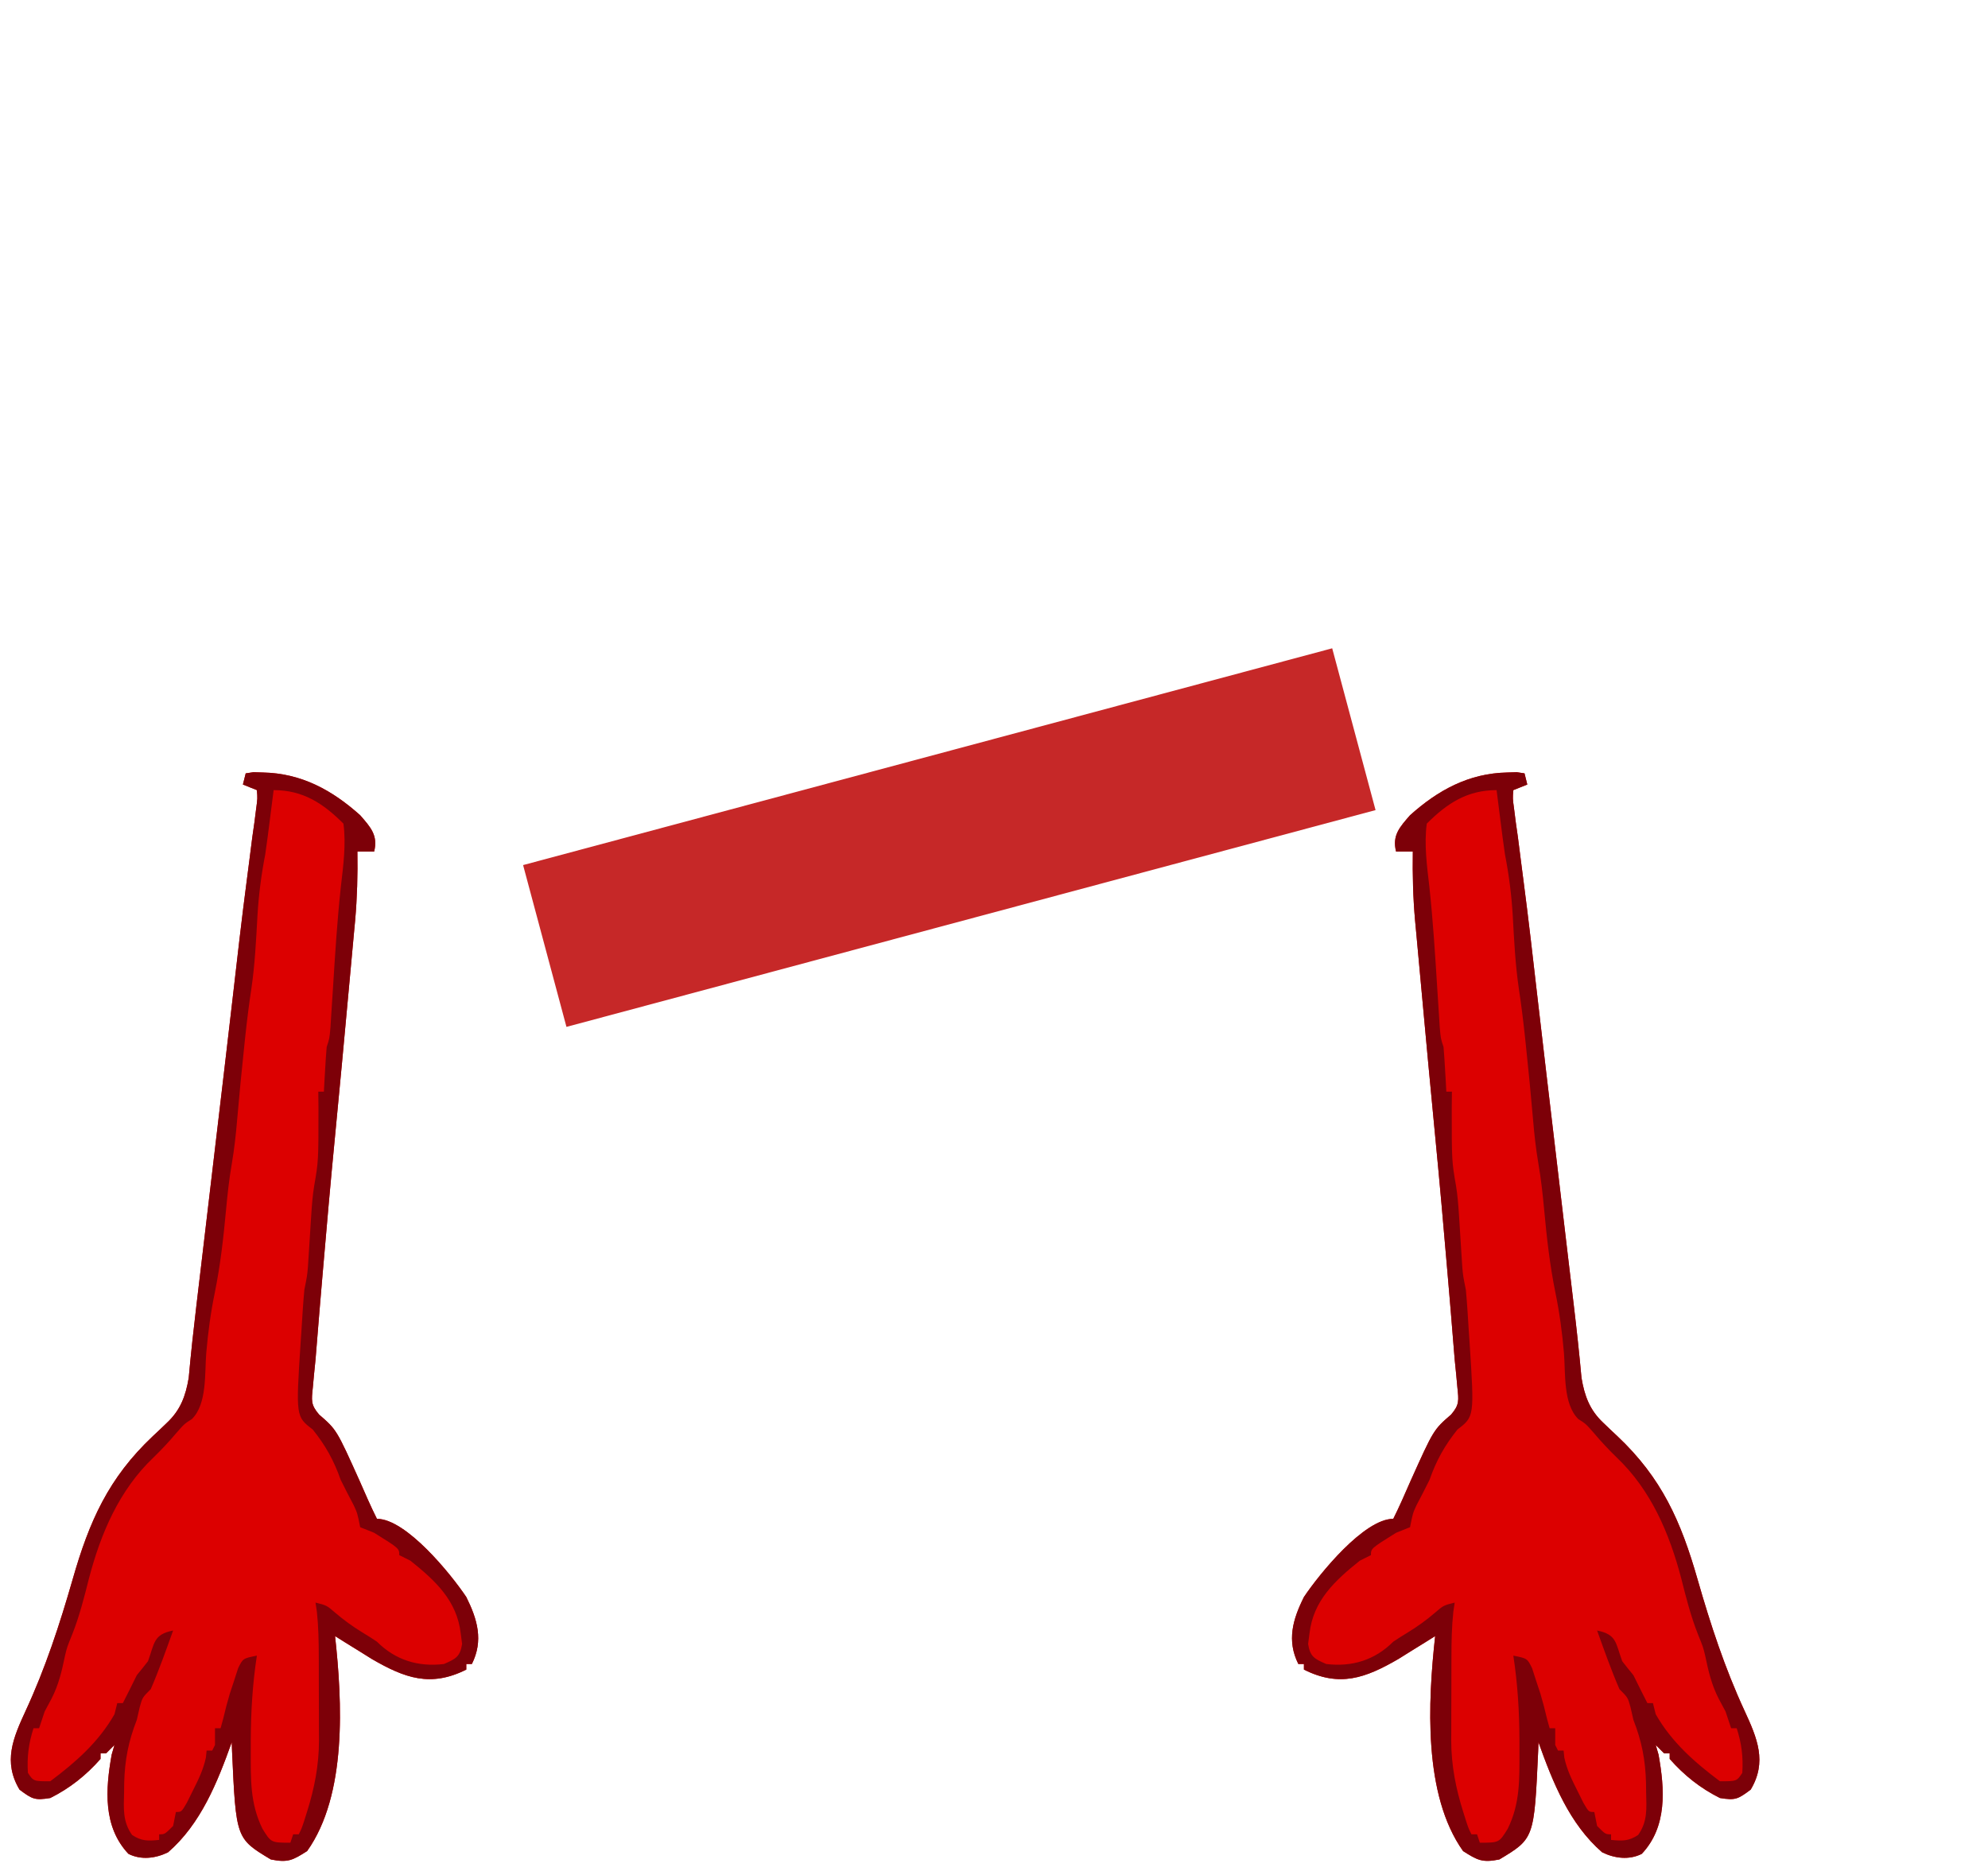
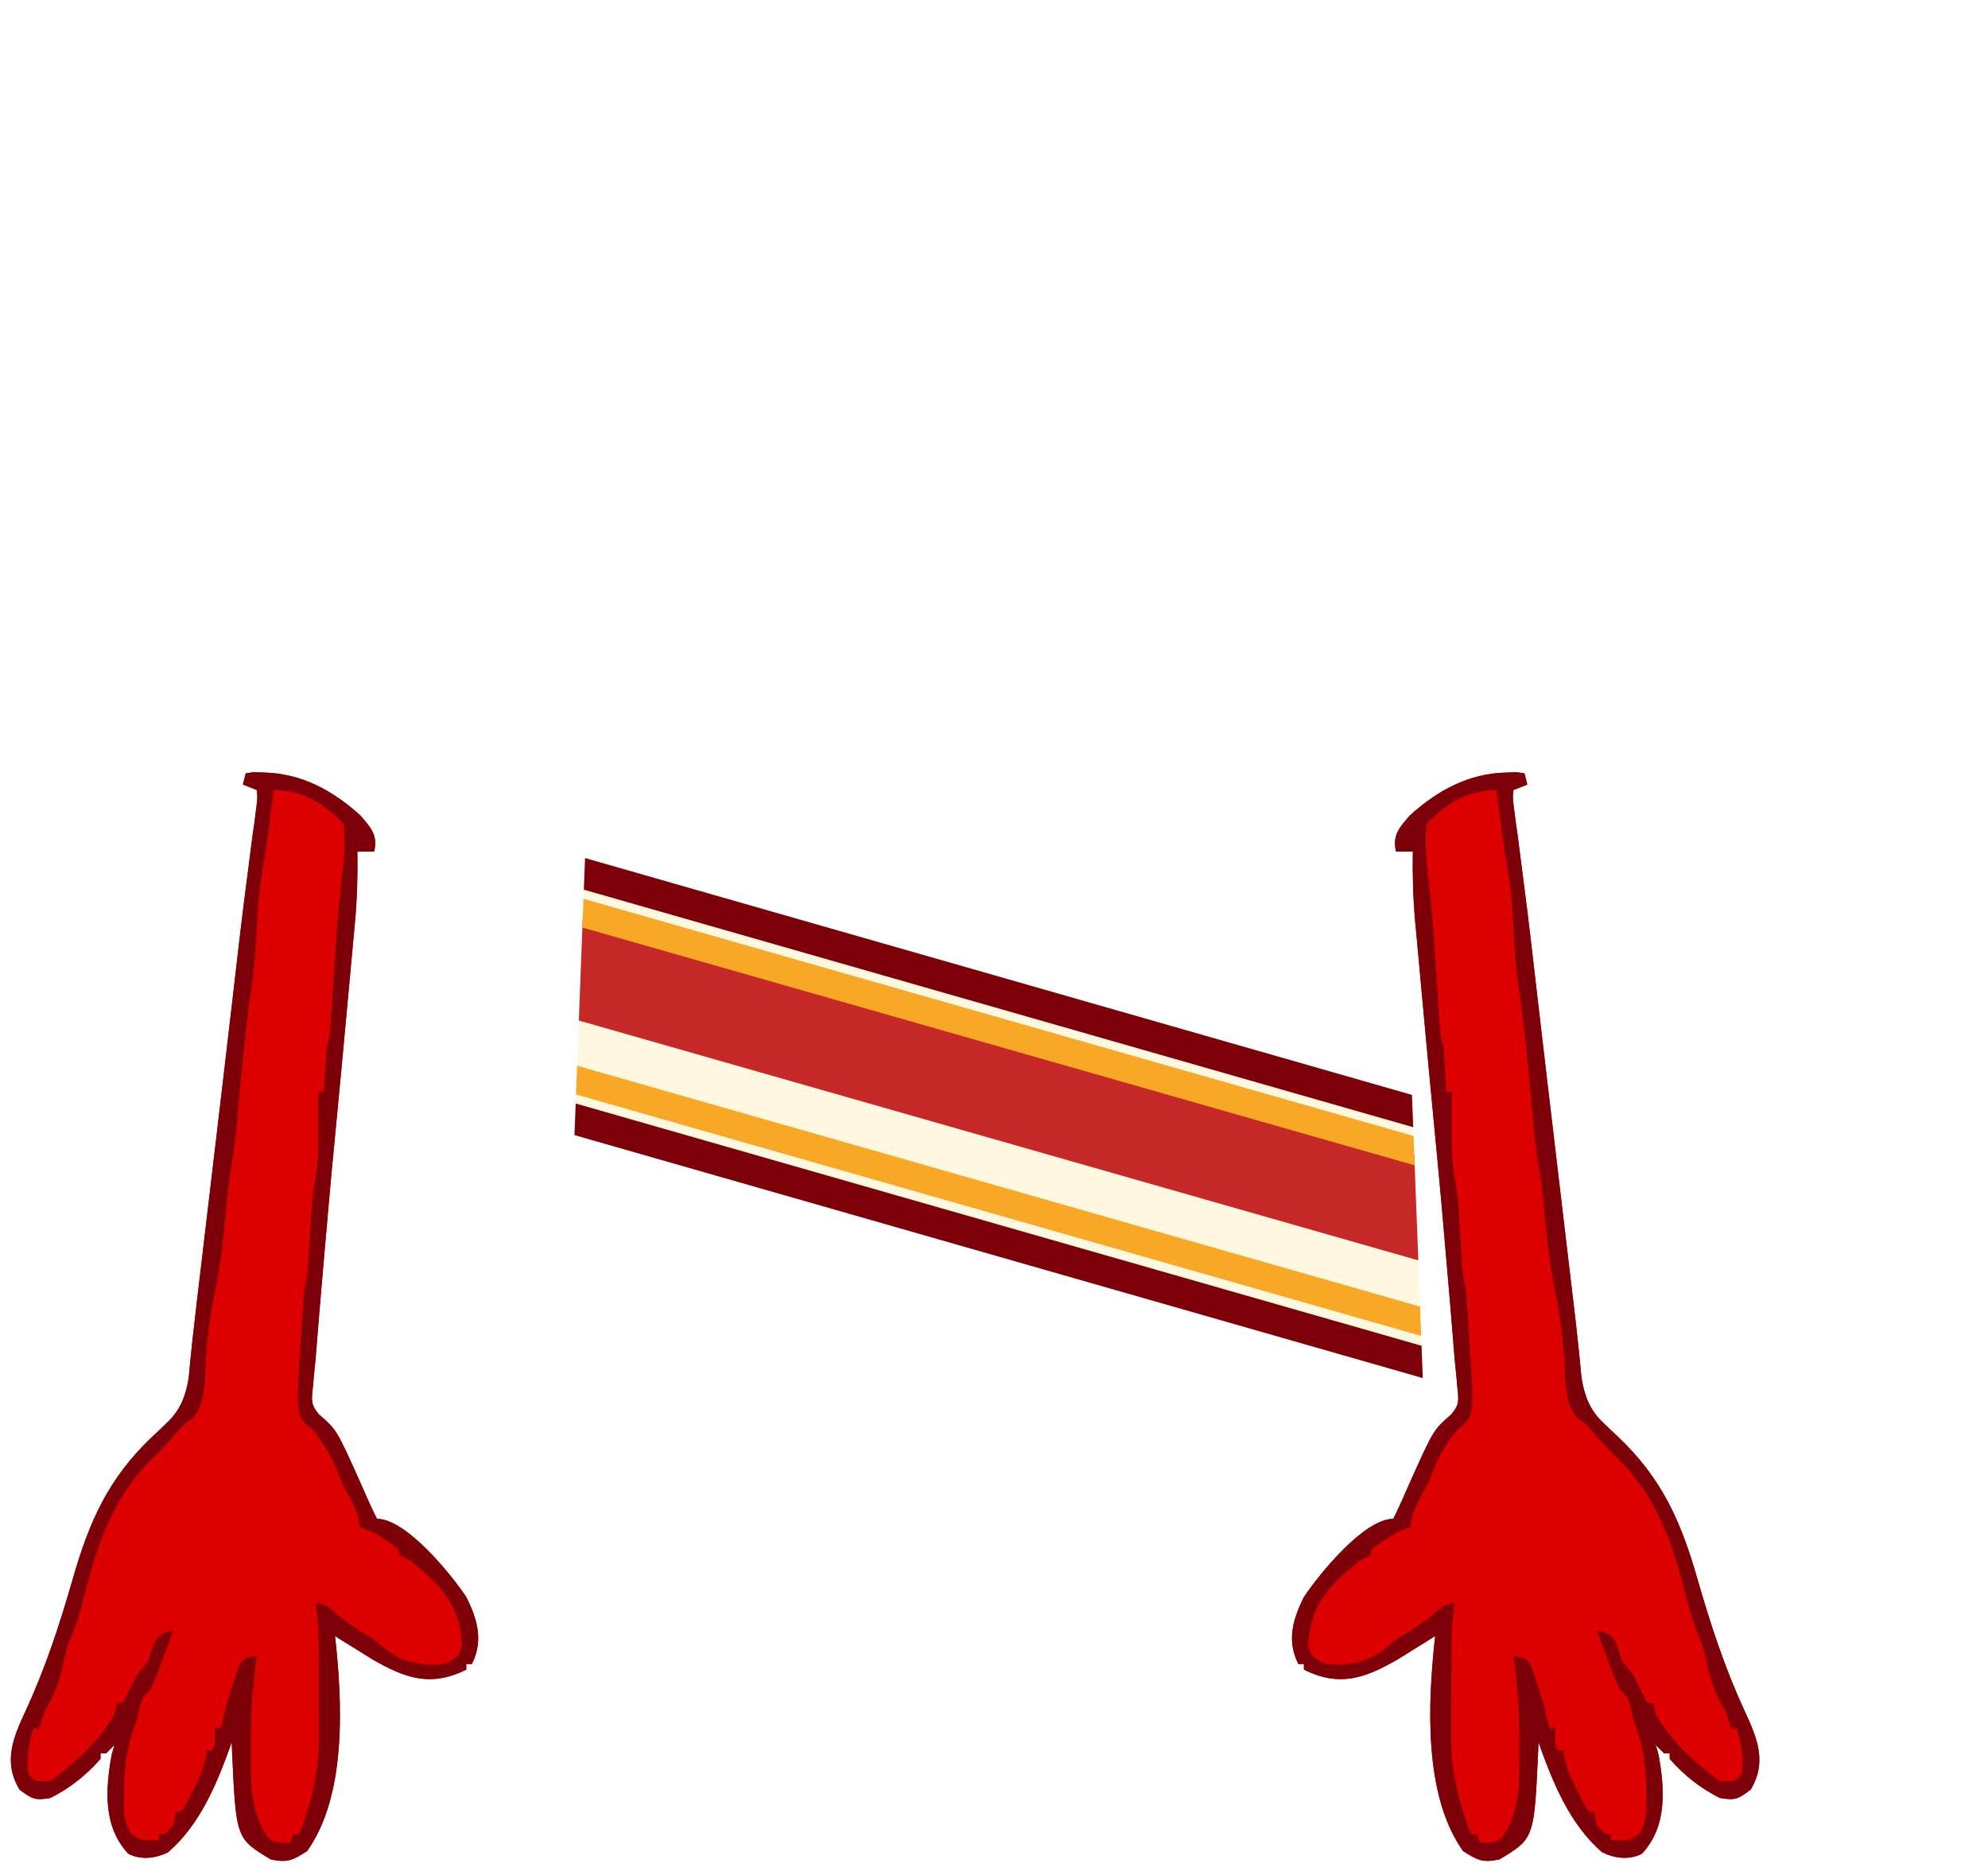
<svg xmlns="http://www.w3.org/2000/svg" viewBox="0 0 712 670">
  <g transform="translate(0,273)">
    <g transform="translate(175,0) scale(-1,1)">
      <path d="M0 0 C1.15 -0.04 2.3 -0.07 3.48 -0.11 C3.94 -0.04 3.94 -0.04 6.25 0.31 C6.41 0.97 6.41 0.97 7.25 4.31 C5.6 4.97 3.95 5.63 2.25 6.31 C2 9.26 2 9.26 2.54 13.21 C2.73 14.74 2.93 16.27 3.13 17.86 C3.38 19.59 3.62 21.33 3.88 23.12 C4.25 26.02 4.62 28.92 4.99 31.82 C5.27 33.98 5.55 36.15 5.83 38.32 C7.69 52.48 9.3 66.67 10.93 80.86 C11.89 89.14 12.86 97.42 13.83 105.7 C14.03 107.38 14.23 109.06 14.43 110.8 C17.04 133.07 19.68 155.34 22.33 177.62 C22.42 178.37 22.42 178.37 22.88 182.21 C23.22 185.11 23.57 188.01 23.91 190.91 C24.94 199.53 25.88 208.15 26.66 216.8 C27.75 223.31 29.61 228.35 34.45 232.9 C35.27 233.68 36.09 234.47 36.93 235.28 C37.78 236.08 38.62 236.87 39.5 237.69 C55.39 252.67 62.28 268.15 68.25 289.06 C72.89 305.2 78 320.81 85.06 336.06 C89.58 345.84 93.22 354.36 87.25 364.31 C82.67 367.74 81.77 368.19 76.25 367.31 C69.24 363.81 63.44 359.19 58.25 353.31 C58.25 352.65 58.25 351.99 58.25 351.31 C57.59 351.31 56.93 351.31 56.25 351.31 C55.26 350.32 54.27 349.33 53.25 348.31 C53.58 349.45 53.91 350.58 54.25 351.75 C56.48 364.16 57.42 377.55 48.25 387.31 C43.67 389.6 38.51 388.93 34.06 386.75 C22.32 376.58 16.36 361.64 11.25 347.31 C11.21 348.38 11.18 349.44 11.14 350.54 C9.72 381.83 9.72 381.83 -2.75 389.31 C-8.86 390.54 -10.57 389.6 -15.75 386.31 C-30.1 366.14 -28.33 332.73 -25.75 309.31 C-26.94 310.06 -28.14 310.81 -29.37 311.58 C-30.96 312.56 -32.55 313.55 -34.19 314.56 C-35.75 315.54 -37.32 316.51 -38.93 317.52 C-50.77 324.39 -59.98 327.7 -72.75 321.31 C-72.75 320.65 -72.75 319.99 -72.75 319.31 C-73.41 319.31 -74.07 319.31 -74.75 319.31 C-78.94 310.94 -76.77 303.36 -72.75 295.31 C-67.26 287.1 -51.21 267.31 -40.75 267.31 C-38.52 262.86 -36.56 258.31 -34.56 253.75 C-26.31 235.4 -26.31 235.4 -20.04 229.97 C-16.99 226.43 -17.32 224.84 -17.79 220.25 C-17.86 219.49 -17.86 219.49 -18.21 215.66 C-18.39 213.89 -18.57 212.13 -18.75 210.31 C-18.92 208.23 -19.09 206.15 -19.26 204.07 C-19.83 196.84 -20.44 189.61 -21.06 182.38 C-21.12 181.72 -21.12 181.72 -21.4 178.41 C-22.75 162.54 -24.15 146.67 -25.69 130.81 C-27.37 113.42 -29 96.02 -30.58 78.62 C-30.86 75.61 -31.14 72.6 -31.41 69.6 C-31.81 65.35 -32.19 61.11 -32.58 56.86 C-32.7 55.6 -32.82 54.34 -32.94 53.04 C-33.67 44.78 -33.88 36.61 -33.75 28.31 C-35.73 28.31 -37.71 28.31 -39.75 28.31 C-41.2 22.5 -38.45 19.57 -34.75 15.31 C-24.71 6.31 -13.7 0.29 0 0 Z " fill="#DC0000" transform="translate(80.75,3.6875)" />
      <path d="M0 0 C1.15 -0.04 2.3 -0.07 3.48 -0.11 C3.94 -0.04 3.94 -0.04 6.25 0.31 C6.41 0.97 6.41 0.97 7.25 4.31 C5.6 4.97 3.95 5.63 2.25 6.31 C2 9.26 2 9.26 2.54 13.21 C2.73 14.74 2.93 16.27 3.13 17.86 C3.38 19.59 3.62 21.33 3.88 23.12 C4.25 26.02 4.62 28.92 4.99 31.82 C5.27 33.98 5.55 36.15 5.83 38.32 C7.69 52.48 9.3 66.67 10.93 80.86 C11.89 89.14 12.86 97.42 13.83 105.7 C14.03 107.38 14.23 109.06 14.43 110.8 C17.04 133.07 19.68 155.34 22.33 177.62 C22.42 178.37 22.42 178.37 22.88 182.21 C23.22 185.11 23.57 188.01 23.91 190.91 C24.94 199.53 25.88 208.15 26.66 216.8 C27.75 223.31 29.61 228.35 34.45 232.9 C35.27 233.68 36.09 234.47 36.93 235.28 C37.78 236.08 38.62 236.87 39.5 237.69 C55.39 252.67 62.28 268.15 68.25 289.06 C72.89 305.2 78 320.81 85.06 336.06 C89.58 345.84 93.22 354.36 87.25 364.31 C82.67 367.74 81.77 368.19 76.25 367.31 C69.24 363.81 63.44 359.19 58.25 353.31 C58.25 352.65 58.25 351.99 58.25 351.31 C57.59 351.31 56.93 351.31 56.25 351.31 C55.26 350.32 54.27 349.33 53.25 348.31 C53.58 349.45 53.91 350.58 54.25 351.75 C56.48 364.16 57.42 377.55 48.25 387.31 C43.67 389.6 38.51 388.93 34.06 386.75 C22.32 376.58 16.36 361.64 11.25 347.31 C11.21 348.38 11.18 349.44 11.14 350.54 C9.72 381.83 9.72 381.83 -2.75 389.31 C-8.86 390.54 -10.57 389.6 -15.75 386.31 C-30.1 366.14 -28.33 332.73 -25.75 309.31 C-26.94 310.06 -28.14 310.81 -29.37 311.58 C-30.96 312.56 -32.55 313.55 -34.19 314.56 C-35.75 315.54 -37.32 316.51 -38.93 317.52 C-50.77 324.39 -59.98 327.7 -72.75 321.31 C-72.75 320.65 -72.75 319.99 -72.75 319.31 C-73.41 319.31 -74.07 319.31 -74.75 319.31 C-78.94 310.94 -76.77 303.36 -72.75 295.31 C-67.26 287.1 -51.21 267.31 -40.75 267.31 C-38.52 262.86 -36.56 258.31 -34.56 253.75 C-26.31 235.4 -26.31 235.4 -20.04 229.97 C-16.99 226.43 -17.32 224.84 -17.79 220.25 C-17.86 219.49 -17.86 219.49 -18.21 215.66 C-18.39 213.89 -18.57 212.13 -18.75 210.31 C-18.92 208.23 -19.09 206.15 -19.26 204.07 C-19.83 196.84 -20.44 189.61 -21.06 182.38 C-21.12 181.72 -21.12 181.72 -21.4 178.41 C-22.75 162.54 -24.15 146.67 -25.69 130.81 C-27.37 113.42 -29 96.02 -30.58 78.62 C-30.86 75.61 -31.14 72.6 -31.41 69.6 C-31.81 65.35 -32.19 61.11 -32.58 56.86 C-32.7 55.6 -32.82 54.34 -32.94 53.04 C-33.67 44.78 -33.88 36.61 -33.75 28.31 C-35.73 28.31 -37.71 28.31 -39.75 28.31 C-41.2 22.5 -38.45 19.57 -34.75 15.31 C-24.71 6.31 -13.7 0.29 0 0 Z M-28.75 18.31 C-29.75 25.74 -28.68 33.47 -27.83 40.88 C-26.52 53 -25.76 65.16 -25 77.33 C-24.81 80.24 -24.62 83.15 -24.43 86.06 C-24.33 87.77 -24.22 89.48 -24.11 91.23 C-23.75 95.31 -23.75 95.31 -22.75 98.31 C-22.52 101.04 -22.34 103.77 -22.19 106.5 C-22.1 107.96 -22.02 109.42 -21.93 110.92 C-21.87 112.04 -21.81 113.16 -21.75 114.31 C-21.09 114.31 -20.43 114.31 -19.75 114.31 C-19.77 116.27 -19.79 118.23 -19.81 120.25 C-19.81 139.19 -19.81 139.19 -18.26 148.13 C-17.73 151.45 -17.46 154.71 -17.25 158.07 C-17.17 159.33 -17.09 160.6 -17 161.9 C-16.83 164.56 -16.67 167.21 -16.5 169.86 C-16.42 171.12 -16.34 172.39 -16.25 173.69 C-16.21 174.27 -16.21 174.27 -16.03 177.18 C-15.75 180.31 -15.75 180.31 -14.75 185.31 C-14.29 190.28 -14 195.27 -13.69 200.25 C-13.6 201.59 -13.51 202.93 -13.41 204.31 C-11.71 230.69 -11.71 230.69 -17.75 235.31 C-22.31 240.99 -25.35 246.43 -27.75 253.31 C-29.27 256.39 -30.84 259.44 -32.45 262.48 C-33.75 265.31 -33.75 265.31 -34.75 270.31 C-36.4 270.97 -38.05 271.63 -39.75 272.31 C-48.75 277.92 -48.75 277.92 -48.75 280.31 C-50.07 280.97 -51.39 281.63 -52.75 282.31 C-61.65 289.43 -69.39 296.58 -70.75 308.31 C-70.91 309.57 -71.08 310.83 -71.25 312.12 C-70.53 316.74 -68.95 317.47 -64.75 319.31 C-55.51 320.42 -47.35 317.91 -40.75 311.31 C-39.01 310.14 -37.23 309.02 -35.44 307.94 C-31.91 305.76 -28.98 303.65 -25.81 300.94 C-22.75 298.31 -22.75 298.31 -18.75 297.31 C-18.91 298.4 -19.07 299.48 -19.24 300.6 C-19.82 305.97 -19.91 311.28 -19.92 316.68 C-19.92 317.75 -19.92 318.83 -19.93 319.94 C-19.93 322.2 -19.94 324.46 -19.94 326.73 C-19.94 330.17 -19.96 333.61 -19.97 337.05 C-19.98 339.26 -19.98 341.47 -19.98 343.68 C-19.99 344.7 -19.99 345.71 -20 346.76 C-19.97 355.67 -18.36 363.85 -15.69 372.31 C-15.35 373.41 -15 374.5 -14.65 375.62 C-13.75 378.31 -13.75 378.31 -12.75 380.31 C-12.09 380.31 -11.43 380.31 -10.75 380.31 C-10.59 380.81 -10.59 380.81 -9.75 383.31 C-2.84 383.31 -2.84 383.31 0.25 378.31 C4.72 369.21 4.44 360.51 4.44 350.56 C4.44 349.87 4.44 349.87 4.44 346.37 C4.39 336.22 3.79 326.36 2.25 316.31 C7.25 317.31 7.25 317.31 8.98 320.85 C9.22 321.59 9.22 321.59 10.44 325.38 C10.93 326.85 11.41 328.33 11.92 329.85 C12.81 332.83 13.6 335.84 14.3 338.87 C14.46 339.44 14.46 339.44 15.25 342.31 C15.91 342.31 16.57 342.31 17.25 342.31 C17.25 344.29 17.25 346.27 17.25 348.31 C17.58 348.97 17.91 349.63 18.25 350.31 C18.91 350.31 19.57 350.31 20.25 350.31 C20.33 351.13 20.42 351.95 20.5 352.79 C21.43 357.17 23.18 360.69 25.19 364.69 C25.9 366.12 26.61 367.55 27.34 369.02 C29.25 372.31 29.25 372.31 31.25 372.31 C31.58 373.96 31.91 375.61 32.25 377.31 C35.25 380.31 35.25 380.31 37.25 380.31 C37.25 380.97 37.25 381.63 37.25 382.31 C41.27 382.71 43.52 382.79 46.95 380.54 C50.37 375.74 49.95 370.98 49.81 365.31 C49.8 364.19 49.79 363.06 49.77 361.91 C49.56 353.7 48.25 346.99 45.25 339.31 C44.9 337.79 44.55 336.26 44.19 334.69 C43.25 331.31 43.25 331.31 40.25 328.31 C37.28 321.43 34.78 314.37 32.25 307.31 C39.37 308.74 38.85 311.81 41.25 318.31 C42.56 320 43.89 321.67 45.25 323.31 C46.12 325.07 46.98 326.82 47.88 328.62 C48.27 329.4 48.27 329.4 50.25 333.31 C50.91 333.31 51.57 333.31 52.25 333.31 C52.58 334.63 52.91 335.95 53.25 337.31 C58.95 347.29 67.11 354.46 76.25 361.31 C82.25 361.31 82.25 361.31 84.25 358.31 C84.63 352.64 83.99 347.73 82.25 342.31 C81.59 342.31 80.93 342.31 80.25 342.31 C79.57 340.32 78.91 338.32 78.25 336.31 C77.85 335.56 77.85 335.56 75.81 331.75 C73.25 326.77 72.12 321.9 70.99 316.45 C70.25 313.31 70.25 313.31 68.38 308.69 C65.79 302.15 64.12 295.52 62.4 288.7 C58.16 272.51 51.54 256.98 39.25 245.31 C36.42 242.55 33.8 239.78 31.25 236.75 C28.25 233.31 28.25 233.31 25.5 231.56 C20.03 226.09 20.98 215.2 20.38 207.94 C19.75 200.58 18.8 193.48 17.31 186.25 C15.31 176.41 14.21 166.6 13.29 156.61 C12.77 151.05 12.18 145.57 11.22 140.07 C10.33 134.8 9.75 129.63 9.31 124.31 C8.55 115.47 7.69 106.64 6.75 97.81 C6.63 96.68 6.51 95.55 6.39 94.38 C5.78 88.71 5.08 83.06 4.22 77.42 C2.95 68.73 2.52 60.02 2.04 51.26 C1.59 43.79 0.68 36.67 -0.75 29.31 C-1.35 25.26 -1.86 21.19 -2.38 17.12 C-2.44 16.6 -2.44 16.6 -2.78 13.95 C-3.11 11.41 -3.43 8.86 -3.75 6.31 C-14.28 6.31 -21.48 11.04 -28.75 18.31 Z " fill="#7D0008" transform="translate(80.75,3.6875)" />
    </g>
    <g transform="translate(459,0)">
      <path d="M0 0 C1.15 -0.04 2.3 -0.07 3.48 -0.11 C3.94 -0.04 3.94 -0.04 6.25 0.31 C6.41 0.97 6.41 0.97 7.25 4.31 C5.6 4.97 3.95 5.63 2.25 6.31 C2 9.26 2 9.26 2.54 13.21 C2.73 14.74 2.93 16.27 3.13 17.86 C3.38 19.59 3.62 21.33 3.88 23.12 C4.25 26.02 4.62 28.92 4.99 31.82 C5.27 33.98 5.55 36.15 5.83 38.32 C7.69 52.48 9.3 66.67 10.93 80.86 C11.89 89.14 12.86 97.42 13.83 105.7 C14.03 107.38 14.23 109.06 14.43 110.8 C17.04 133.07 19.68 155.34 22.33 177.62 C22.42 178.37 22.42 178.37 22.88 182.21 C23.22 185.11 23.57 188.01 23.91 190.91 C24.94 199.53 25.88 208.15 26.66 216.8 C27.75 223.31 29.61 228.35 34.45 232.9 C35.27 233.68 36.09 234.47 36.93 235.28 C37.78 236.08 38.62 236.87 39.5 237.69 C55.39 252.67 62.28 268.15 68.25 289.06 C72.89 305.2 78 320.81 85.06 336.06 C89.58 345.84 93.22 354.36 87.25 364.31 C82.67 367.74 81.77 368.19 76.25 367.31 C69.24 363.81 63.44 359.19 58.25 353.31 C58.25 352.65 58.25 351.99 58.25 351.31 C57.59 351.31 56.93 351.31 56.25 351.31 C55.26 350.32 54.27 349.33 53.25 348.31 C53.58 349.45 53.91 350.58 54.25 351.75 C56.48 364.16 57.42 377.55 48.25 387.31 C43.67 389.6 38.51 388.93 34.06 386.75 C22.32 376.58 16.36 361.64 11.25 347.31 C11.21 348.38 11.18 349.44 11.14 350.54 C9.72 381.83 9.72 381.83 -2.75 389.31 C-8.86 390.54 -10.57 389.6 -15.75 386.31 C-30.1 366.14 -28.33 332.73 -25.75 309.31 C-26.94 310.06 -28.14 310.81 -29.37 311.58 C-30.96 312.56 -32.55 313.55 -34.19 314.56 C-35.75 315.54 -37.32 316.51 -38.93 317.52 C-50.77 324.39 -59.98 327.7 -72.75 321.31 C-72.75 320.65 -72.75 319.99 -72.75 319.31 C-73.41 319.31 -74.07 319.31 -74.75 319.31 C-78.94 310.94 -76.77 303.36 -72.75 295.31 C-67.26 287.1 -51.21 267.31 -40.75 267.31 C-38.52 262.86 -36.56 258.31 -34.56 253.75 C-26.31 235.4 -26.31 235.4 -20.04 229.97 C-16.99 226.43 -17.32 224.84 -17.79 220.25 C-17.86 219.49 -17.86 219.49 -18.21 215.66 C-18.39 213.89 -18.57 212.13 -18.75 210.31 C-18.92 208.23 -19.09 206.15 -19.26 204.07 C-19.83 196.84 -20.44 189.61 -21.06 182.38 C-21.12 181.72 -21.12 181.72 -21.4 178.41 C-22.75 162.54 -24.15 146.67 -25.69 130.81 C-27.37 113.42 -29 96.02 -30.58 78.62 C-30.86 75.61 -31.14 72.6 -31.41 69.6 C-31.81 65.35 -32.19 61.11 -32.58 56.86 C-32.7 55.6 -32.82 54.34 -32.94 53.04 C-33.67 44.78 -33.88 36.61 -33.75 28.31 C-35.73 28.31 -37.71 28.31 -39.75 28.31 C-41.2 22.5 -38.45 19.57 -34.75 15.31 C-24.71 6.31 -13.7 0.29 0 0 Z " fill="#DC0000" transform="translate(80.75,3.6875)" />
      <path d="M0 0 C1.15 -0.04 2.3 -0.07 3.48 -0.11 C3.94 -0.04 3.94 -0.04 6.25 0.31 C6.41 0.97 6.41 0.97 7.25 4.31 C5.6 4.97 3.95 5.63 2.25 6.31 C2 9.26 2 9.26 2.54 13.21 C2.73 14.74 2.93 16.27 3.13 17.86 C3.38 19.59 3.62 21.33 3.88 23.12 C4.25 26.02 4.62 28.92 4.99 31.82 C5.27 33.98 5.55 36.15 5.83 38.32 C7.69 52.48 9.3 66.67 10.93 80.86 C11.89 89.14 12.86 97.42 13.83 105.7 C14.03 107.38 14.23 109.06 14.43 110.8 C17.04 133.07 19.68 155.34 22.33 177.62 C22.42 178.37 22.42 178.37 22.88 182.21 C23.22 185.11 23.57 188.01 23.91 190.91 C24.94 199.53 25.88 208.15 26.66 216.8 C27.75 223.31 29.61 228.35 34.45 232.9 C35.27 233.68 36.09 234.47 36.93 235.28 C37.78 236.08 38.62 236.87 39.5 237.69 C55.39 252.67 62.28 268.15 68.25 289.06 C72.89 305.2 78 320.81 85.06 336.06 C89.58 345.84 93.22 354.36 87.25 364.31 C82.67 367.74 81.77 368.19 76.25 367.31 C69.24 363.81 63.44 359.19 58.25 353.31 C58.25 352.65 58.25 351.99 58.25 351.31 C57.59 351.31 56.93 351.31 56.25 351.31 C55.26 350.32 54.27 349.33 53.25 348.31 C53.58 349.45 53.91 350.58 54.25 351.75 C56.48 364.16 57.42 377.55 48.25 387.31 C43.67 389.6 38.51 388.93 34.06 386.75 C22.32 376.58 16.36 361.64 11.25 347.31 C11.21 348.38 11.18 349.44 11.14 350.54 C9.72 381.83 9.72 381.83 -2.75 389.31 C-8.86 390.54 -10.57 389.6 -15.75 386.31 C-30.1 366.14 -28.33 332.73 -25.75 309.31 C-26.94 310.06 -28.14 310.81 -29.37 311.58 C-30.96 312.56 -32.55 313.55 -34.19 314.56 C-35.75 315.54 -37.32 316.51 -38.93 317.52 C-50.77 324.39 -59.98 327.7 -72.75 321.31 C-72.75 320.65 -72.75 319.99 -72.75 319.31 C-73.41 319.31 -74.07 319.31 -74.75 319.31 C-78.94 310.94 -76.77 303.36 -72.75 295.31 C-67.26 287.1 -51.21 267.31 -40.75 267.31 C-38.52 262.86 -36.56 258.31 -34.56 253.75 C-26.31 235.4 -26.31 235.4 -20.04 229.97 C-16.99 226.43 -17.32 224.84 -17.79 220.25 C-17.86 219.49 -17.86 219.49 -18.21 215.66 C-18.39 213.89 -18.57 212.13 -18.75 210.31 C-18.92 208.23 -19.09 206.15 -19.26 204.07 C-19.83 196.84 -20.44 189.61 -21.06 182.38 C-21.12 181.72 -21.12 181.72 -21.4 178.41 C-22.75 162.54 -24.15 146.67 -25.69 130.81 C-27.37 113.42 -29 96.02 -30.58 78.62 C-30.86 75.61 -31.14 72.6 -31.41 69.6 C-31.81 65.35 -32.19 61.11 -32.58 56.86 C-32.7 55.6 -32.82 54.34 -32.94 53.04 C-33.67 44.78 -33.88 36.61 -33.75 28.31 C-35.73 28.31 -37.71 28.31 -39.75 28.31 C-41.2 22.5 -38.45 19.57 -34.75 15.31 C-24.71 6.31 -13.7 0.29 0 0 Z M-28.75 18.31 C-29.75 25.74 -28.68 33.47 -27.83 40.88 C-26.52 53 -25.76 65.16 -25 77.33 C-24.81 80.24 -24.62 83.15 -24.43 86.06 C-24.33 87.77 -24.22 89.48 -24.11 91.23 C-23.75 95.31 -23.75 95.31 -22.75 98.31 C-22.52 101.04 -22.34 103.77 -22.19 106.5 C-22.1 107.96 -22.02 109.42 -21.93 110.92 C-21.87 112.04 -21.81 113.16 -21.75 114.31 C-21.09 114.31 -20.43 114.31 -19.75 114.31 C-19.77 116.27 -19.79 118.23 -19.81 120.25 C-19.81 139.19 -19.81 139.19 -18.26 148.13 C-17.73 151.45 -17.46 154.71 -17.25 158.07 C-17.17 159.33 -17.09 160.6 -17 161.9 C-16.83 164.56 -16.67 167.21 -16.5 169.86 C-16.42 171.12 -16.34 172.39 -16.25 173.69 C-16.21 174.27 -16.21 174.27 -16.03 177.18 C-15.75 180.31 -15.75 180.31 -14.75 185.31 C-14.29 190.28 -14 195.27 -13.69 200.25 C-13.6 201.59 -13.51 202.93 -13.41 204.31 C-11.71 230.69 -11.71 230.69 -17.75 235.31 C-22.31 240.99 -25.35 246.43 -27.75 253.31 C-29.27 256.39 -30.84 259.44 -32.45 262.48 C-33.75 265.31 -33.75 265.31 -34.75 270.31 C-36.4 270.97 -38.05 271.63 -39.75 272.31 C-48.75 277.92 -48.75 277.92 -48.75 280.31 C-50.07 280.97 -51.39 281.63 -52.75 282.31 C-61.65 289.43 -69.39 296.58 -70.75 308.31 C-70.91 309.57 -71.08 310.83 -71.25 312.12 C-70.53 316.74 -68.95 317.47 -64.75 319.31 C-55.51 320.42 -47.35 317.91 -40.75 311.31 C-39.01 310.14 -37.23 309.02 -35.44 307.94 C-31.91 305.76 -28.98 303.65 -25.81 300.94 C-22.75 298.31 -22.75 298.31 -18.75 297.31 C-18.91 298.4 -19.07 299.48 -19.24 300.6 C-19.82 305.97 -19.91 311.28 -19.92 316.68 C-19.92 317.75 -19.92 318.83 -19.93 319.94 C-19.93 322.2 -19.94 324.46 -19.94 326.73 C-19.94 330.17 -19.96 333.61 -19.97 337.05 C-19.98 339.26 -19.98 341.47 -19.98 343.68 C-19.99 344.7 -19.99 345.71 -20 346.76 C-19.97 355.67 -18.36 363.85 -15.69 372.31 C-15.35 373.41 -15 374.5 -14.65 375.62 C-13.75 378.31 -13.75 378.31 -12.75 380.31 C-12.09 380.31 -11.43 380.31 -10.75 380.31 C-10.59 380.81 -10.59 380.81 -9.75 383.31 C-2.84 383.31 -2.84 383.31 0.25 378.31 C4.72 369.21 4.44 360.51 4.44 350.56 C4.44 349.87 4.44 349.87 4.44 346.37 C4.39 336.22 3.79 326.36 2.25 316.31 C7.25 317.31 7.25 317.31 8.98 320.85 C9.22 321.59 9.22 321.59 10.44 325.38 C10.93 326.85 11.41 328.33 11.92 329.85 C12.81 332.83 13.6 335.84 14.3 338.87 C14.46 339.44 14.46 339.44 15.25 342.31 C15.91 342.31 16.57 342.31 17.25 342.31 C17.25 344.29 17.25 346.27 17.25 348.31 C17.58 348.97 17.91 349.63 18.25 350.31 C18.91 350.31 19.57 350.31 20.25 350.31 C20.33 351.13 20.42 351.95 20.5 352.79 C21.43 357.17 23.18 360.69 25.19 364.69 C25.9 366.12 26.61 367.55 27.34 369.02 C29.25 372.31 29.25 372.31 31.25 372.31 C31.58 373.96 31.91 375.61 32.25 377.31 C35.25 380.31 35.25 380.31 37.25 380.31 C37.25 380.97 37.25 381.63 37.25 382.31 C41.27 382.71 43.52 382.79 46.95 380.54 C50.37 375.74 49.95 370.98 49.81 365.31 C49.8 364.19 49.79 363.06 49.77 361.91 C49.56 353.7 48.25 346.99 45.25 339.31 C44.9 337.79 44.55 336.26 44.19 334.69 C43.25 331.31 43.25 331.31 40.25 328.31 C37.28 321.43 34.78 314.37 32.25 307.31 C39.37 308.74 38.85 311.81 41.25 318.31 C42.56 320 43.89 321.67 45.25 323.31 C46.12 325.07 46.98 326.82 47.88 328.62 C48.27 329.4 48.27 329.4 50.25 333.31 C50.91 333.31 51.57 333.31 52.25 333.31 C52.58 334.63 52.91 335.95 53.25 337.31 C58.95 347.29 67.11 354.46 76.25 361.31 C82.25 361.31 82.25 361.31 84.25 358.31 C84.63 352.64 83.99 347.73 82.25 342.31 C81.59 342.31 80.93 342.31 80.25 342.31 C79.57 340.32 78.91 338.32 78.25 336.31 C77.85 335.56 77.85 335.56 75.81 331.75 C73.25 326.77 72.12 321.9 70.99 316.45 C70.25 313.31 70.25 313.31 68.38 308.69 C65.79 302.15 64.12 295.52 62.4 288.7 C58.16 272.51 51.54 256.98 39.25 245.31 C36.42 242.55 33.8 239.78 31.25 236.75 C28.25 233.31 28.25 233.31 25.5 231.56 C20.03 226.09 20.98 215.2 20.38 207.94 C19.75 200.58 18.8 193.48 17.31 186.25 C15.31 176.41 14.21 166.6 13.29 156.61 C12.77 151.05 12.18 145.57 11.22 140.07 C10.33 134.8 9.75 129.63 9.31 124.31 C8.55 115.47 7.69 106.64 6.75 97.81 C6.63 96.68 6.51 95.55 6.39 94.38 C5.78 88.71 5.08 83.06 4.22 77.42 C2.95 68.73 2.52 60.02 2.04 51.26 C1.59 43.79 0.68 36.67 -0.75 29.31 C-1.35 25.26 -1.86 21.19 -2.38 17.12 C-2.44 16.6 -2.44 16.6 -2.78 13.95 C-3.11 11.41 -3.43 8.86 -3.75 6.31 C-14.28 6.31 -21.48 11.04 -28.75 18.31 Z " fill="#7D0008" transform="translate(80.75,3.6875)" />
    </g>
  </g>
-   <g transform="translate(190,150) scale(3)">
-     <rect x="0" y="40" width="100" height="20" fill="#C62828" transform="rotate(-15 50 50)" />
+   <defs>
+     <clipPath id="torso-clip">
+       <path d="M210 295 Q356 270 502 295 L510 505 Q356 532 202 505 Z" />
+     </clipPath>
+   </defs>
+   <g clip-path="url(#torso-clip)">
+     <path d="M150 296 L555 412 L531 494 L126 378 Z" fill="#FFF8E1" stroke="#7D0008" stroke-width="11" stroke-linejoin="round" />
+     <path d="M145 329 L544 443" fill="none" stroke="#C62828" stroke-width="36" />
+     <path d="M149 310 L548 424 M137 367 L536 481" fill="none" stroke="#F9A825" stroke-width="10" />
  </g>
</svg>
